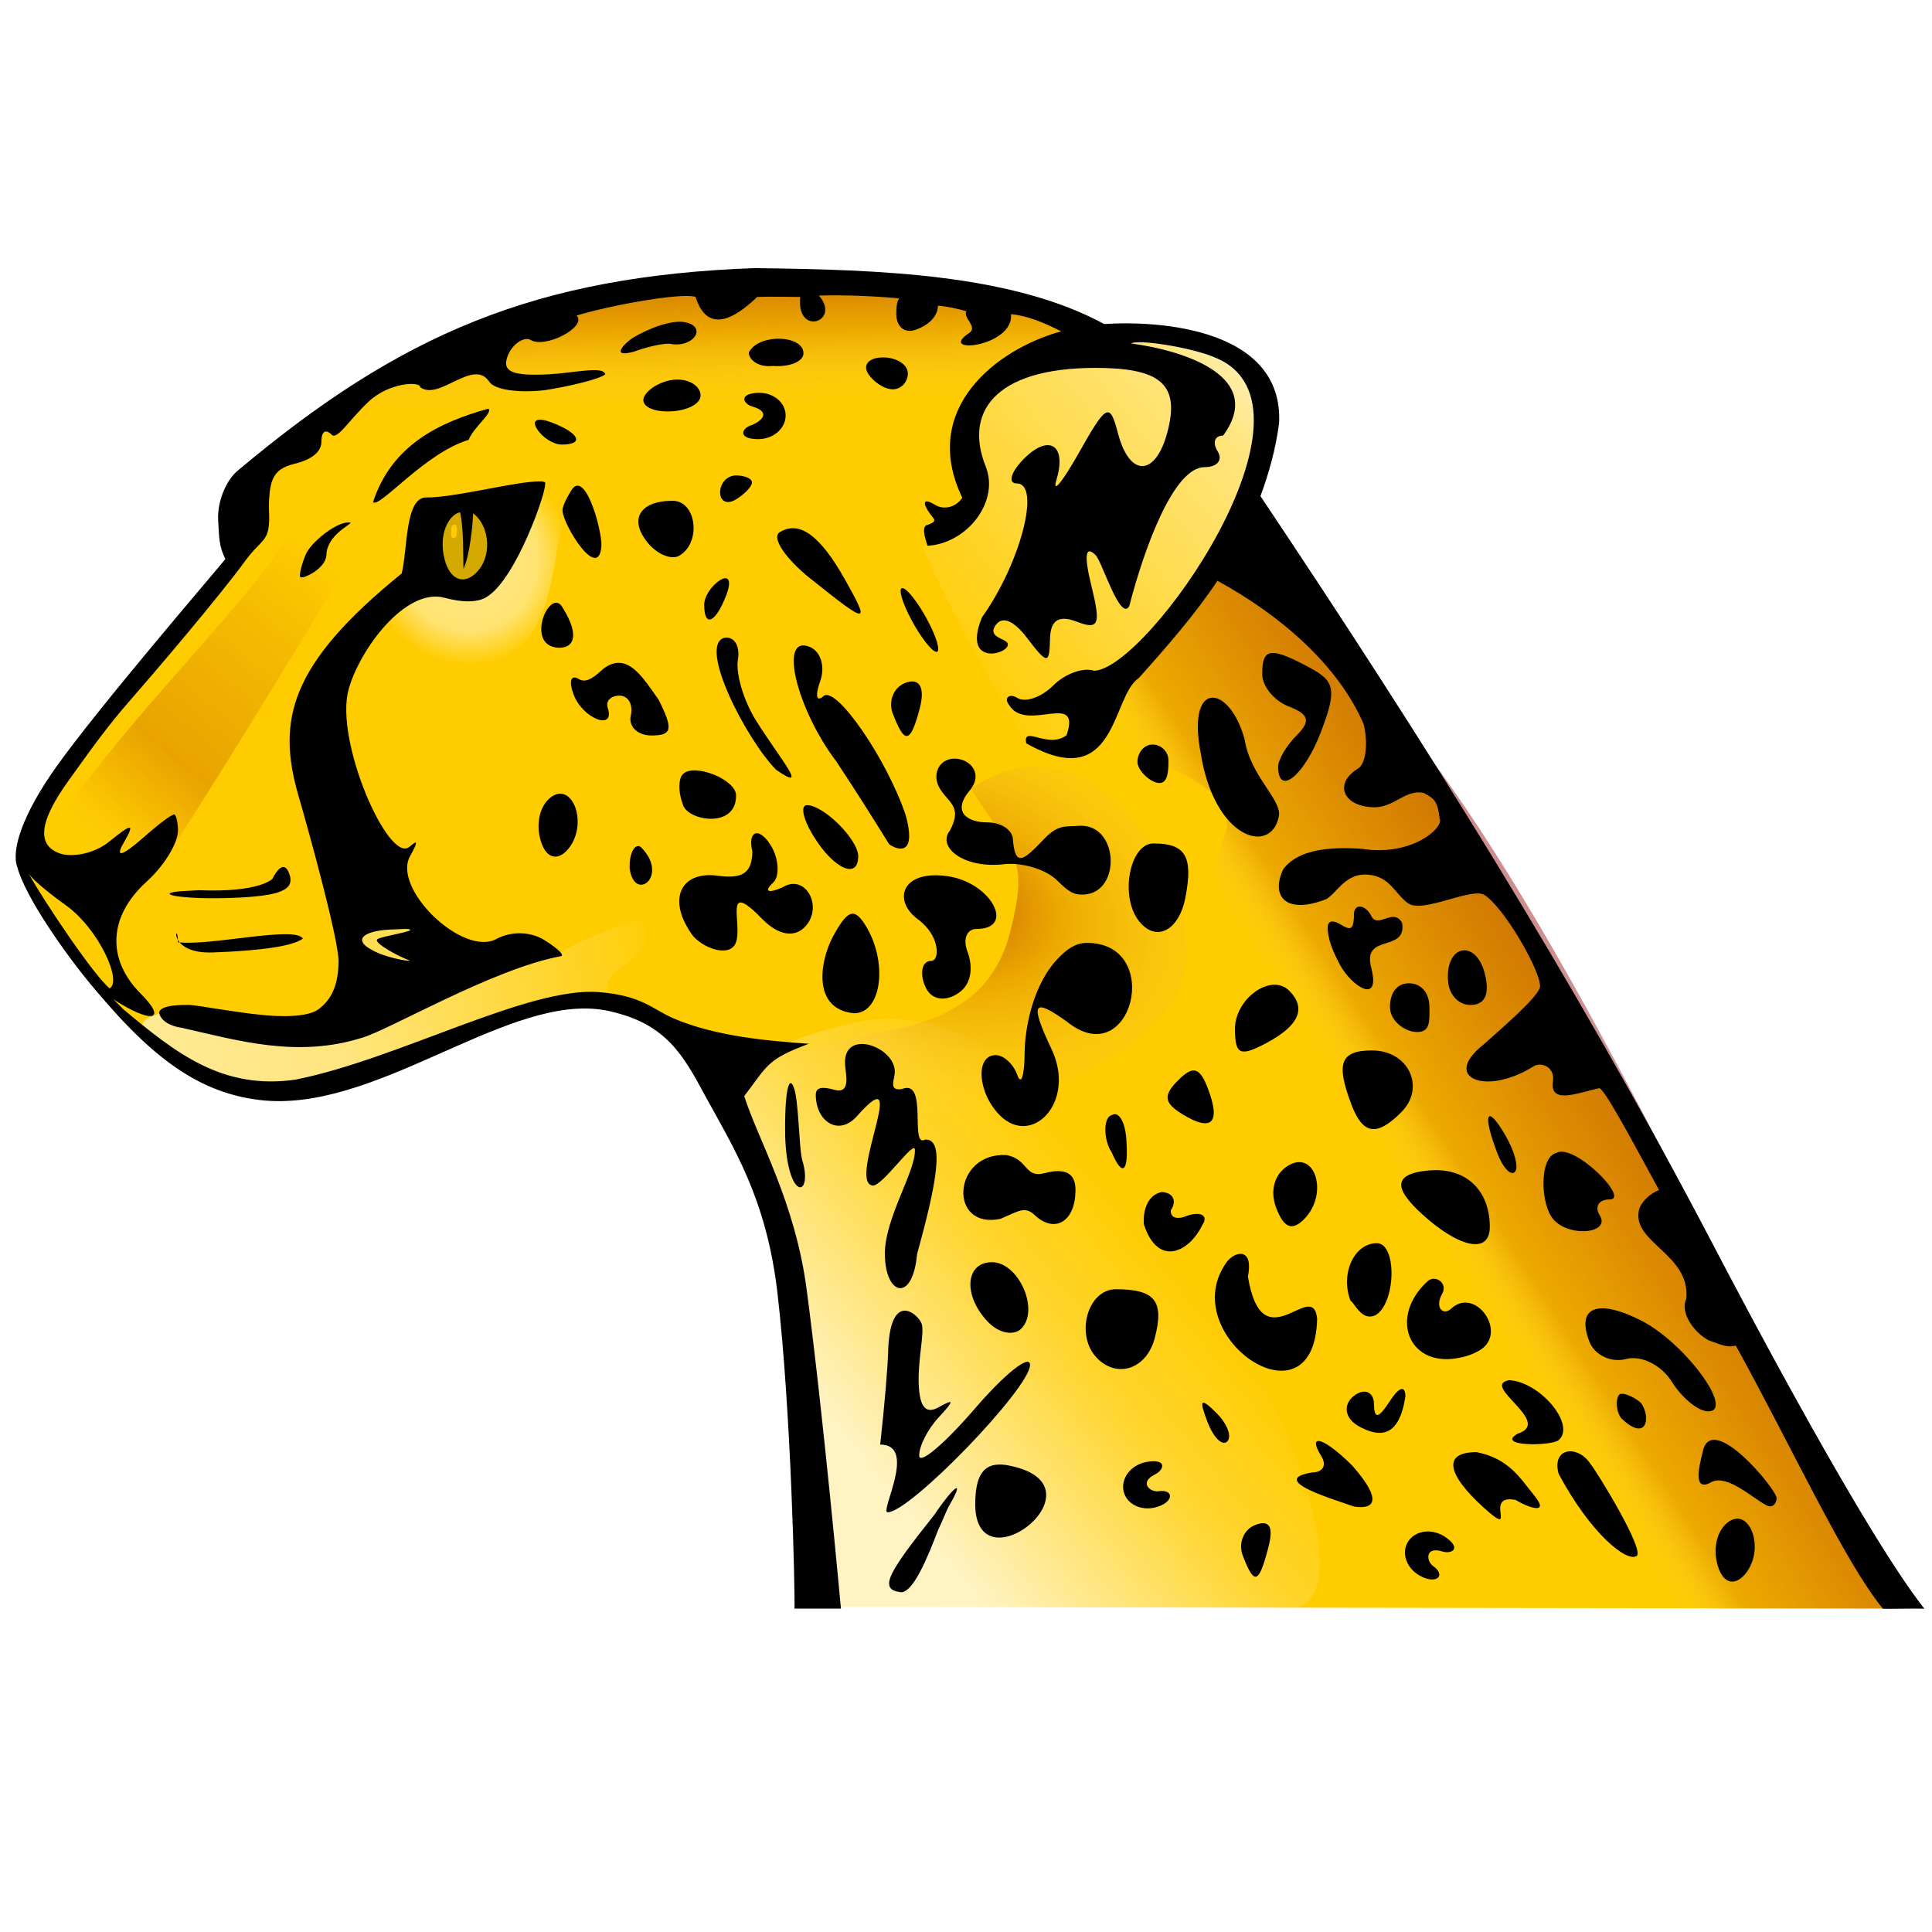
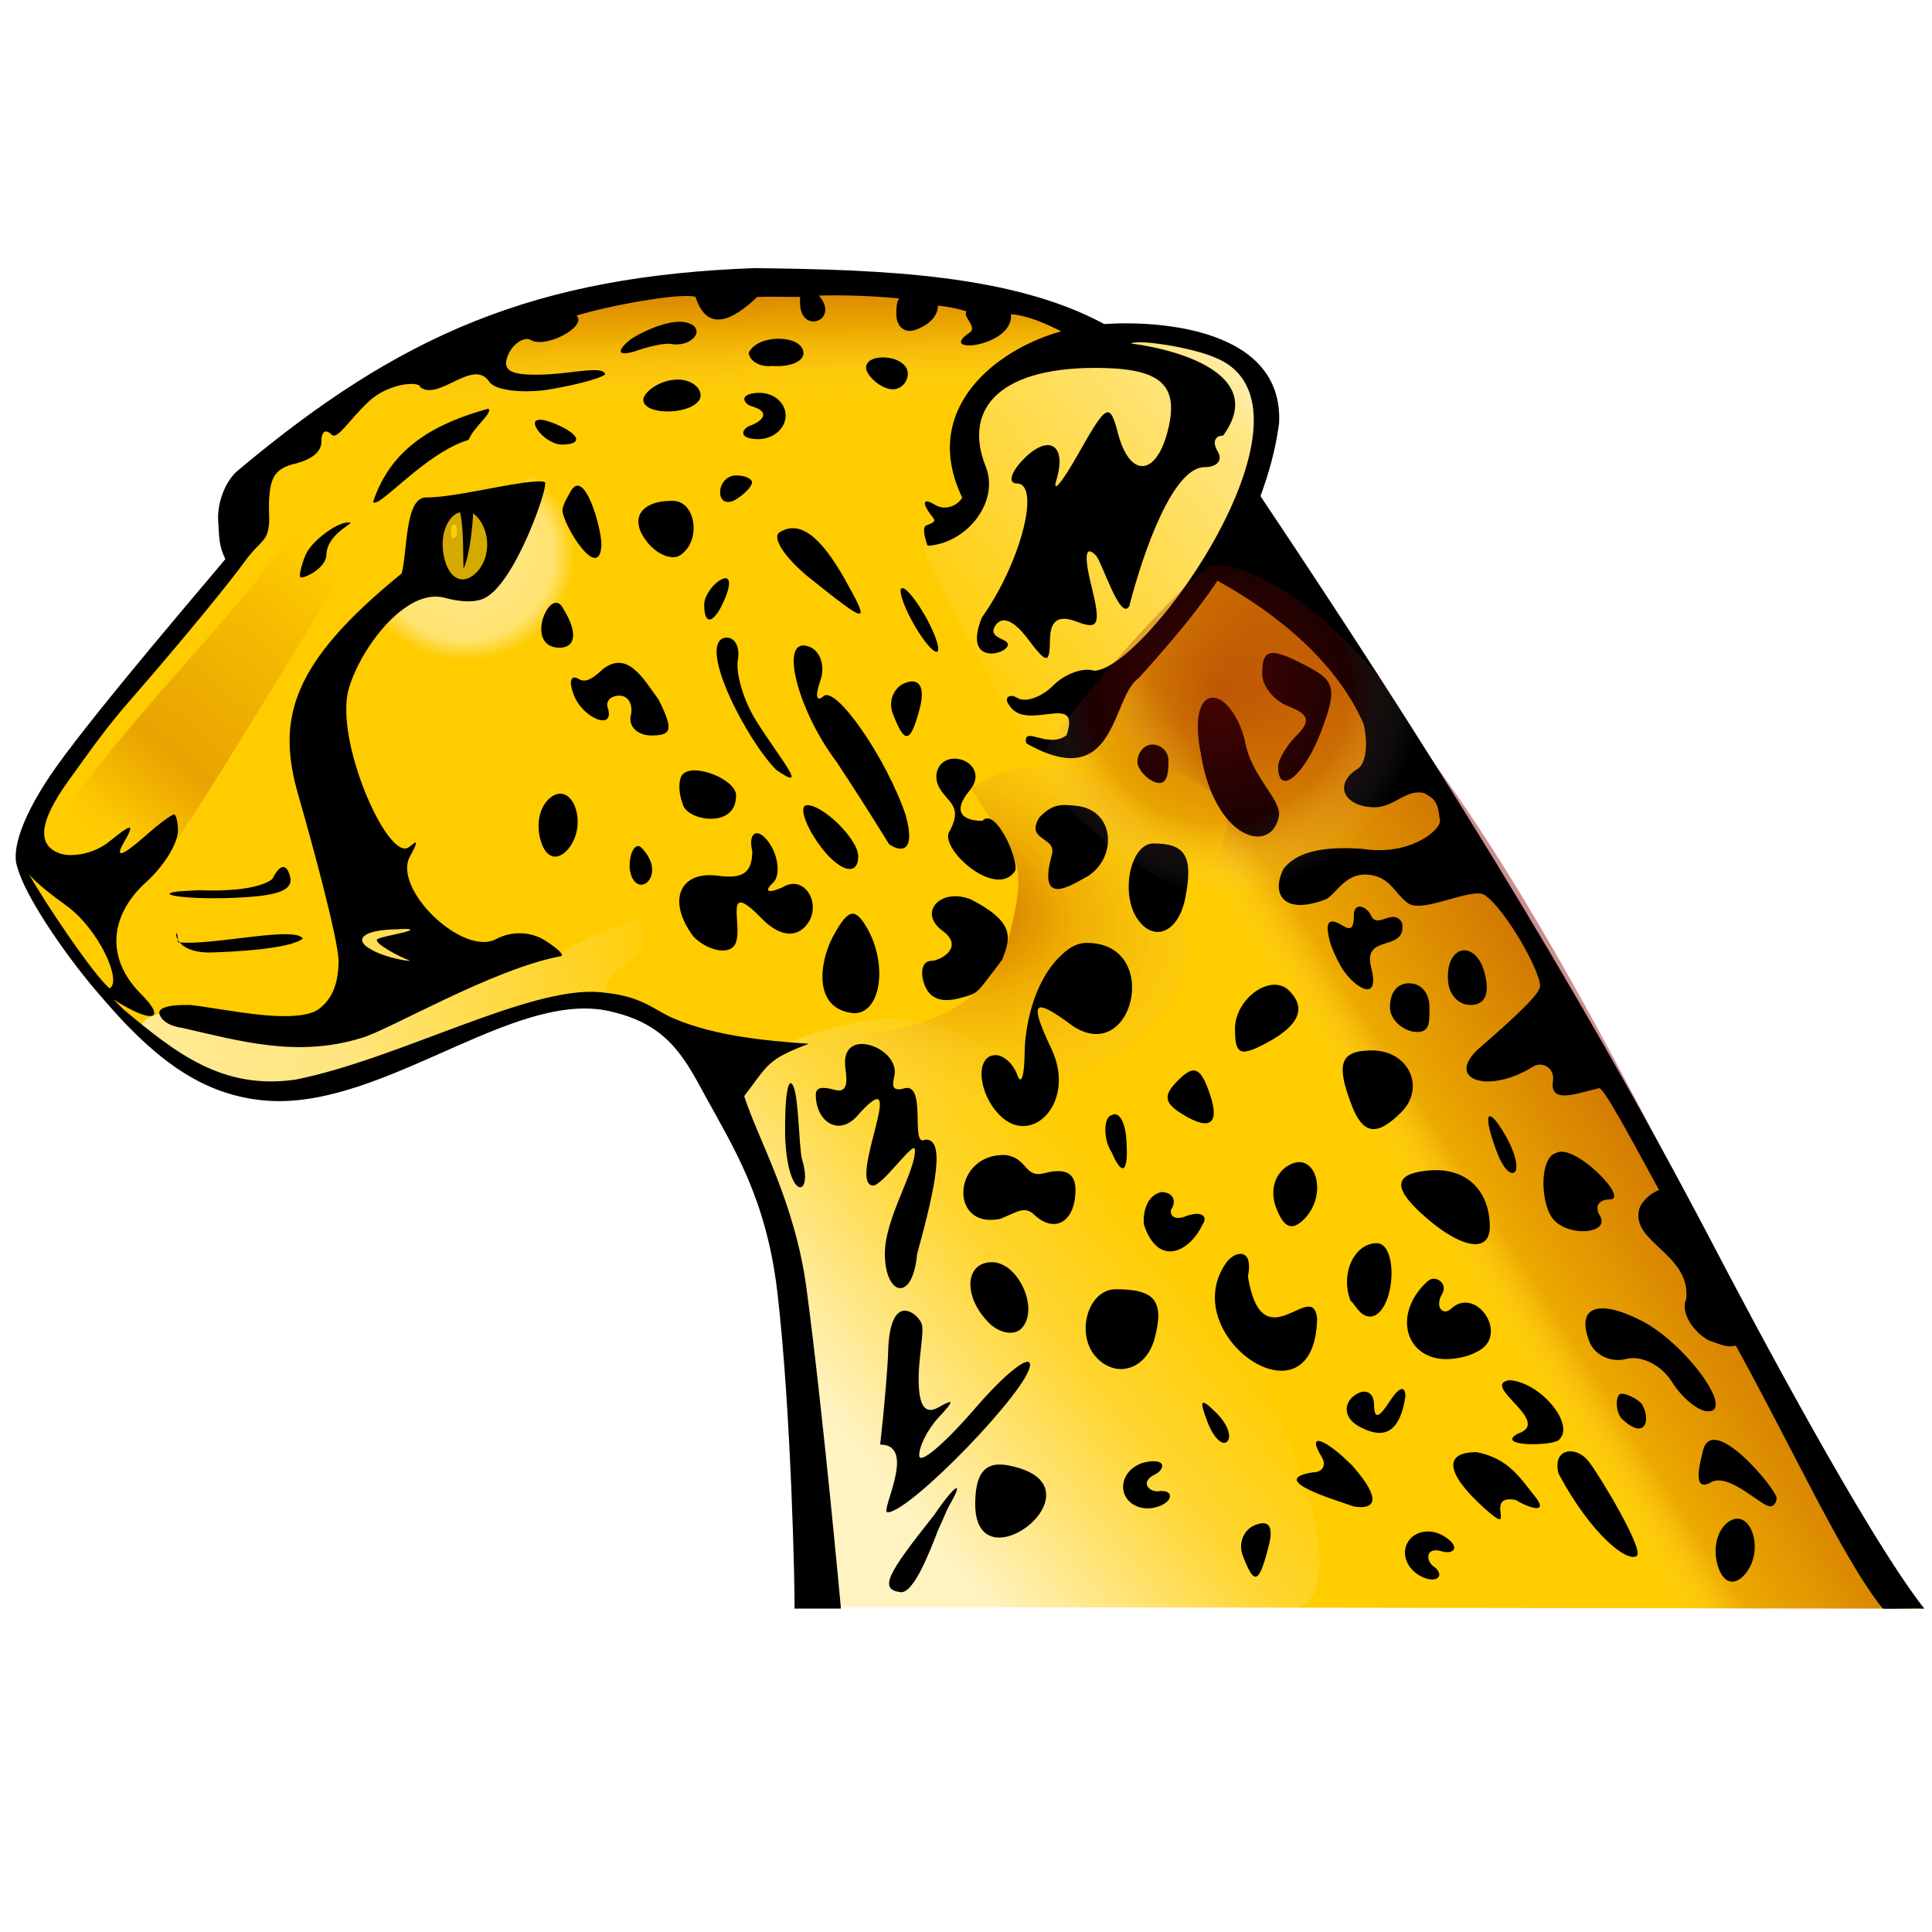
<svg xmlns="http://www.w3.org/2000/svg" xmlns:ns1="http://www.openswatchbook.org/uri/2009/osb" xmlns:xlink="http://www.w3.org/1999/xlink" width="48" height="48" id="svg2" version="1.1">
  <defs id="defs4">
+     <linearGradient id="linearGradient5735">
+       <stop style="stop-color:#930a0a;stop-opacity:0.469;" offset="0" id="stop5737" />
+       <stop id="stop5741" offset="0.641" style="stop-color:#920505;stop-opacity:0.204;" />
+       <stop style="stop-color:#ffffff;stop-opacity:0;" offset="1" id="stop5745" />
+     </linearGradient>
    <linearGradient id="linearGradient5682">
      <stop id="stop5684" offset="0" style="stop-color:#930a0a;stop-opacity:0.549;" />
      <stop style="stop-color:#920000;stop-opacity:0.168;" offset="0.813" id="stop5686" />
      <stop id="stop5688" offset="1" style="stop-color:#ffffff;stop-opacity:0;" />
    </linearGradient>
    <linearGradient id="linearGradient5674">
      <stop style="stop-color:#930a0a;stop-opacity:0.549;" offset="0" id="stop5676" />
      <stop id="stop5678" offset="0.542" style="stop-color:#920000;stop-opacity:0.168;" />
      <stop style="stop-color:#ffffff;stop-opacity:0;" offset="1" id="stop5680" />
    </linearGradient>
    <linearGradient id="linearGradient5662">
      <stop id="stop5664" offset="0" style="stop-color:#930a0a;stop-opacity:0;" />
      <stop style="stop-color:#920707;stop-opacity:0.097;" offset="0.268" id="stop5666" />
      <stop style="stop-color:#920505;stop-opacity:0.204;" offset="0.667" id="stop5668" />
      <stop style="stop-color:#920000;stop-opacity:0.053;" offset="0.865" id="stop5670" />
      <stop id="stop5672" offset="1" style="stop-color:#ffffff;stop-opacity:0;" />
    </linearGradient>
    <linearGradient id="linearGradient5654">
      <stop id="stop5656" offset="0" style="stop-color:#930a0a;stop-opacity:0.549;" />
      <stop style="stop-color:#920000;stop-opacity:0.168;" offset="0.383" id="stop5658" />
      <stop id="stop5660" offset="1" style="stop-color:#ffffff;stop-opacity:0;" />
    </linearGradient>
    <linearGradient id="linearGradient5646">
      <stop style="stop-color:#ffcc00;stop-opacity:1" offset="0" id="stop5648" />
      <stop id="stop5650" offset="0.749" style="stop-color:#ffe57f;stop-opacity:1;" />
      <stop id="stop5652" offset="1" style="stop-color:#ffffff;stop-opacity:1;" />
    </linearGradient>
    <linearGradient ns1:paint="gradient" id="linearGradient5638">
      <stop id="stop5640" offset="0" style="stop-color:#ffffff;stop-opacity:0.628;" />
      <stop style="stop-color:#ffffff;stop-opacity:0.496;" offset="0.456" id="stop5642" />
      <stop id="stop5644" offset="1" style="stop-color:#ffffff;stop-opacity:0;" />
    </linearGradient>
    <linearGradient id="linearGradient5630">
      <stop id="stop5632" offset="0" style="stop-color:#ffffff;stop-opacity:0.761;" />
      <stop style="stop-color:#ffffff;stop-opacity:0.192;" offset="0.606" id="stop5634" />
      <stop id="stop5636" offset="1" style="stop-color:#ffffff;stop-opacity:0;" />
    </linearGradient>
    <linearGradient id="linearGradient5610" ns1:paint="gradient">
      <stop style="stop-color:#ffffff;stop-opacity:0.628;" offset="0" id="stop5612" />
-       <stop id="stop5614" offset="0.68" style="stop-color:#ffffff;stop-opacity:0.496;" />
+       <stop id="stop5614" offset="0.805" style="stop-color:#ffffff;stop-opacity:0.496;" />
      <stop style="stop-color:#ffffff;stop-opacity:0;" offset="1" id="stop5616" />
    </linearGradient>
    <linearGradient id="linearGradient3998" ns1:paint="gradient">
      <stop style="stop-color:#ffcc00;stop-opacity:1" offset="0" id="stop4000" />
      <stop id="stop4002" offset="0.54" style="stop-color:#ffe57f;stop-opacity:1" />
      <stop id="stop4004" offset="1" style="stop-color:#ffffff;stop-opacity:1;" />
    </linearGradient>
    <linearGradient ns1:paint="gradient" id="linearGradient3966">
      <stop id="stop3968" offset="0" style="stop-color:#ffffff;stop-opacity:0.628;" />
      <stop style="stop-color:#ffffff;stop-opacity:0.496;" offset="0.68" id="stop3970" />
      <stop id="stop3972" offset="1" style="stop-color:#ffffff;stop-opacity:0;" />
    </linearGradient>
    <linearGradient id="linearGradient3866" ns1:paint="gradient">
      <stop style="stop-color:#ffffff;stop-opacity:0.628;" offset="0" id="stop3868" />
      <stop id="stop3897" offset="0.456" style="stop-color:#ffffff;stop-opacity:0.496;" />
      <stop style="stop-color:#ffffff;stop-opacity:0;" offset="1" id="stop3870" />
    </linearGradient>
    <linearGradient xlink:href="#linearGradient5646" id="linearGradient3898" x1="24.597" y1="1022.915" x2="34.166" y2="1015.194" gradientUnits="userSpaceOnUse" gradientTransform="matrix(1.030741,0,0,1.030741,-3.496089,-34.94182)" />
    <linearGradient xlink:href="#linearGradient5674" id="linearGradient3882" x1="19.179" y1="1014.248" x2="19.263" y2="1018.164" gradientUnits="userSpaceOnUse" gradientTransform="matrix(1.030741,0,0,1.030741,-3.496089,-34.94182)" />
    <linearGradient xlink:href="#linearGradient5630" id="linearGradient3991" x1="20.806" y1="1039.273" x2="27.696" y2="1033.641" gradientUnits="userSpaceOnUse" gradientTransform="matrix(1.030741,0,0,1.030741,-3.496089,-34.94182)" />
    <linearGradient gradientTransform="matrix(1.118087,1.520582,-1.758808,0.9666452,1800.431,14.71017)" y2="1018.164" x2="19.263" y1="1014.183" x1="19.5" gradientUnits="userSpaceOnUse" id="linearGradient4017" xlink:href="#linearGradient5682" />
    <linearGradient id="linearGradient3866-0" ns1:paint="gradient">
      <stop style="stop-color:#ffffff;stop-opacity:0.628;" offset="0" id="stop3868-9" />
      <stop id="stop3897-4" offset="0.456" style="stop-color:#ffffff;stop-opacity:0.496;" />
      <stop style="stop-color:#ffffff;stop-opacity:0;" offset="1" id="stop3870-8" />
    </linearGradient>
    <linearGradient xlink:href="#linearGradient5662" id="linearGradient4057" x1="34.314" y1="1014.788" x2="27.444" y2="1020.588" gradientUnits="userSpaceOnUse" gradientTransform="matrix(1.015219,-0.1782108,0.1782108,1.015219,-208.4016,-6.54366)" />
    <radialGradient xlink:href="#linearGradient5654" id="radialGradient5582" cx="42.493" cy="1018.274" fx="42.493" fy="1018.274" r="5.387" gradientTransform="matrix(1.462978,0.4434276,-0.2915552,0.9619129,258.0307,28.35671)" gradientUnits="userSpaceOnUse" />
    <linearGradient xlink:href="#linearGradient5638" id="linearGradient5608" x1="1.374" y1="1031.329" x2="16.697" y2="1027.665" gradientUnits="userSpaceOnUse" />
-     <radialGradient xlink:href="#linearGradient5610" id="radialGradient5628" cx="11.658" cy="1018.261" fx="11.658" fy="1018.261" r="2.517" gradientTransform="matrix(1,0,0,1.04141,0,-42.16608)" gradientUnits="userSpaceOnUse" />
+     <radialGradient xlink:href="#linearGradient5610" id="radialGradient5628" cx="11.56" cy="1018.163" fx="11.56" fy="1018.163" r="2.517" gradientTransform="matrix(1.083124,0.02078107,-0.01997705,1.041218,19.37279,-42.21323)" gradientUnits="userSpaceOnUse" />
+     <linearGradient xlink:href="#linearGradient5662-6" id="linearGradient4057-1" x1="34.314" y1="1014.788" x2="27.444" y2="1020.588" gradientUnits="userSpaceOnUse" gradientTransform="matrix(1.015219,-0.1782108,0.1782108,1.015219,-208.4016,-6.54366)" />
+     <linearGradient id="linearGradient5662-6">
+       <stop id="stop5664-6" offset="0" style="stop-color:#930a0a;stop-opacity:0;" />
+       <stop style="stop-color:#920707;stop-opacity:0.097;" offset="0.268" id="stop5666-7" />
+       <stop style="stop-color:#920505;stop-opacity:0.204;" offset="0.667" id="stop5668-1" />
+       <stop style="stop-color:#920000;stop-opacity:0.053;" offset="0.865" id="stop5670-0" />
+       <stop id="stop5672-2" offset="1" style="stop-color:#ffffff;stop-opacity:0;" />
+     </linearGradient>
+     <radialGradient xlink:href="#linearGradient5735" id="radialGradient5747" cx="30.453" cy="1022.463" fx="30.453" fy="1022.463" r="3.636" gradientTransform="matrix(0.9281038,0.9926043,-1.012467,0.9466757,1037.244,23.44193)" gradientUnits="userSpaceOnUse" />
  </defs>
  <g id="layer1" style="display:inline" transform="translate(0,-1004.362)">
    <path style="fill:#ffcc00;display:inline" d="m 47.697,1044.286 c -1.446,-1.843 -4.331,-7.222 -5.373,-9.22 -3.448,-6.565 -7.245,-12.599 -11.285,-18.632 -0.995,-1.185 -0.698,-2.149 -3.295,-3.825 -2.287,-1.475 -5.645,-1.405 -8.978,-1.443 l -0.407,-0.018 c -5.483,0.195 -8.411,1.624 -12.432,5 -0.286,0.225 -0.427,0.635 -0.4,1.12 0.027,0.479 3.799e-4,0.664 0.152,0.984 -0.288,0.357 -3.169,3.663 -4.241,5.169 -0.834,1.173 -1.075,2.043 -0.91,2.462 0.185,0.702 1.186,2.351 1.841,3.049 0.056,0.058 0.349,0.438 0.544,0.567 -0.121,0.114 1.47,1.419 1.952,1.581 0.525,0.177 1.057,0.588 2.124,0.566 2.677,-0.121 5.831,-2.941 8.142,-2.309 5.071,1.607 4.604,10.942 4.679,14.95 l 27.995,0.041 z" id="path3127-0" />
    <path style="fill:url(#radialGradient5582);fill-opacity:1.0;stroke:none;display:inline" d="m 24.126,1023.958 c 1.086,1.731 1.445,1.667 0.971,3.563 -0.811,3.238 -4.989,2.125 -5.003,3.127 -0.042,2.977 8.507,1.039 9.305,-2.034 0.589,-2.269 -2.235,-6.768 -5.272,-4.657 z" id="path3646-1-9-2" />
    <path style="fill:url(#linearGradient4057);fill-opacity:1.0;stroke:none;display:inline" d="m 0.867,1025.674 c 1.823,-3.129 5.257,-6.16 6.413,-8.187 0.776,-0.095 1.96,-0.055 1.706,0.343 -0.622,0.976 -3.636,6.051 -5.124,8.216 -0.889,0.378 -2.965,0.515 -2.995,-0.373 z" id="path3646-1-9-9" />
    <path style="fill:url(#linearGradient3991);fill-opacity:1.0;stroke:none;display:inline" d="m 20.452,1044.326 c 0,0 -0.334,-0.801 -0.5,-4.168 -0.183,-3.7 -1.774,-8.065 -1.787,-8.751 0.005,-0.662 1.693,-1.36 3.144,-1.652 6.253,-1.395 14.231,15.002 10.542,14.572 z" id="path3646-1-6" />
    <path style="fill:url(#linearGradient4017);fill-opacity:1;stroke:none;display:inline" d="m 30.397,1018.541 c 6.914,2.669 13.501,21.711 17.41,25.785 -4.929,-8e-4 -10.258,0 -14.782,0.015 -1.176,-0.015 -0.288,-1.333 0.097,-1.985 2.004,-3.403 -5.131,-9.96 -2.691,-17.256 0.522,-1.561 -3.013,-1.88 -2.854,-2.636 0.276,-1.306 1.696,-2.161 2.819,-3.923 z" id="path3646-1-9-1" />
-     <path style="opacity:0.885;fill:url(#radialGradient5628);fill-opacity:1;stroke:none;display:inline" d="m 10.371,1018.713 c 2.665,1.228 0.936,-2.121 3.804,-3.073 -0.392,2.736 -0.437,4.11 -1.331,4.86 -1,0.838 -2.374,0.027 -3.575,0.106 -0.362,0.023 0.054,-0.973 1.102,-1.893 z" id="path3646-1-8" />
+     <path style="opacity:0.885;fill:url(#radialGradient5628);fill-opacity:1;stroke:none;display:inline" d="m 10.371,1018.713 c 2.665,1.228 0.936,-2.121 3.804,-3.073 0.874,2.736 0.808,4.842 -1.331,5.592 -1.231,0.431 -2.374,-0.705 -3.575,-0.626 -0.362,0.023 0.054,-0.973 1.102,-1.893 z" id="path3646-1-8" />
    <path style="fill:url(#linearGradient3882);fill-opacity:1.0;stroke:none;display:inline" d="m 8.25,1014.428 c 1.655,-1.43 3.92,-2.259 7.221,-2.946 8.069,-1.11 17.603,1.086 10.467,5.732 -1.22,2.169 0.608,4.587 -0.328,3.002 -1.111,-1.881 -6.709,-6.621 -11.015,-5.149 -3.853,1.318 -5.955,1.133 -6.346,-0.639 z" id="path3646-1-9" />
    <path style="fill:#000000" d="m 42.312,1040.394 c 0.244,-0.938 1.803,0.948 1.826,1.179 0.01,0.071 -0.055,0.293 -0.263,0.182 -0.344,-0.185 -0.953,-0.758 -1.346,-0.577 -0.572,0.343 -0.223,-0.698 -0.217,-0.784 z" id="path3750" />
    <path style="fill:#000000" d="m 23.198,1042.017 c 0.523,-0.771 0.777,-0.926 0.397,-0.271 -0.086,0.149 -0.162,0.368 -0.285,0.622 -0.255,0.668 -0.63,1.592 -0.94,1.551 -0.541,-0.072 -0.318,-0.463 0.828,-1.903 z" id="path3748" />
    <path style="fill:#000000" d="m 36.176,1038.11 c -1.204,0.19 -1.66,-1.05 -0.706,-1.918 0.186,-0.169 0.515,0.047 0.358,0.319 -0.189,0.328 0.024,0.553 0.226,0.364 0.6,-0.56 1.409,0.589 0.727,1.023 -0.227,0.14 -0.441,0.186 -0.605,0.212 z m 3.314,2.587 c 0.226,0.285 1.37,2.175 1.174,2.32 -0.239,0.176 -1.144,-0.548 -1.941,-2.04 -0.174,-0.639 0.445,-0.723 0.767,-0.28 z m -1.994,-2.045 c 0.772,0.042 1.666,1.116 1.227,1.49 -0.177,0.15 -1.59,0.162 -1.014,-0.162 0.891,-0.286 -0.95,-1.198 -0.213,-1.328 z m 0.627,2.871 c 0.377,0.466 -0.114,0.317 -0.467,0.105 -0.841,-0.165 0.104,0.991 -0.786,0.198 -0.947,-0.857 -1.017,-1.386 -0.184,-1.386 0.804,0.16 1.079,0.645 1.437,1.083 z" id="path3744" />
    <path style="fill:#000000" d="m 40.802,1039.262 c -0.074,-0.129 -0.483,-0.339 -0.57,-0.253 -0.104,0.104 -0.078,0.471 0.072,0.612 0.58,0.541 0.71,0.011 0.497,-0.359 z" id="path3742" />
    <path style="fill:#000000" d="m 24.229,1041.75 c 0,-0.716 0.191,-1.077 0.769,-0.99 2.611,0.455 -0.744,3.114 -0.769,0.99 z" id="path3740" />
    <path style="fill:#000000" d="m 24.864,1041.263 c -0.132,-0.132 -0.225,0.103 -0.208,0.52 0.107,0.955 0.487,-0.215 0.208,-0.52 z" id="path3738" />
    <path style="fill:#000000" d="m 32.608,1040.943 c 0.257,0 0.358,-0.178 0.223,-0.396 -0.373,-0.604 0.065,-0.472 0.768,0.23 0.783,0.89 0.523,1.091 0.036,1.014 -0.416,-0.155 -2.192,-0.662 -1.026,-0.848 z" id="path3736" />
    <path style="fill:#000000" d="m 21.868,1040.251 c 0.105,-0.926 0.195,-1.999 0.2,-2.385 0.07,-1.485 0.78,-0.822 0.835,-0.601 0.058,0.234 -0.08,0.805 -0.08,1.35 0,0.677 0.157,0.902 0.495,0.711 0.396,-0.223 0.396,-0.173 0,0.254 -0.272,0.293 -0.488,0.721 -0.48,0.949 0.008,0.229 0.629,-0.297 1.381,-1.169 0.751,-0.871 1.368,-1.362 1.372,-1.089 0.006,0.572 -2.978,3.664 -3.538,3.664 -0.206,0 0.75,-1.683 -0.184,-1.683 z" id="path3734" />
    <path style="fill:#000000" d="m 29.998,1039.687 c -0.215,-0.564 -0.169,-0.61 0.222,-0.222 0.271,0.269 0.392,0.588 0.27,0.71 -0.122,0.122 -0.343,-0.098 -0.492,-0.489 z" id="path3732" />
    <path style="fill:#000000" d="m 33.727,1039.779 c -0.364,-0.225 -0.342,-0.586 -0.034,-0.776 0.241,-0.149 0.441,-0.037 0.444,0.248 0.005,0.377 0.111,0.356 0.39,-0.074 0.231,-0.357 0.386,-0.406 0.39,-0.122 -0.152,0.996 -0.605,1.058 -1.191,0.725 z" id="path3730" />
    <path style="fill:#000000" d="m 30.487,1035.703 c 0.245,-0.289 0.657,-0.308 0.517,0.373 0.357,2.177 1.61,0.017 1.72,1.044 -0.059,2.838 -3.577,0.397 -2.236,-1.417 z" id="path3728" />
    <path style="fill:#000000" d="m 41.534,1038.688 c -0.259,-0.414 -0.758,-0.661 -1.137,-0.562 -0.374,0.098 -0.781,-0.097 -0.911,-0.436 -0.329,-0.858 0.203,-1.071 1.294,-0.516 1.079,0.549 2.332,2.253 1.657,2.253 -0.243,0 -0.649,-0.333 -0.903,-0.739 z" id="path3726" />
    <path style="fill:#000000" d="m 24.568,1037.226 c -0.644,-0.644 -0.601,-1.505 0.076,-1.505 0.666,0 1.191,1.189 0.729,1.651 -0.181,0.181 -0.544,0.116 -0.805,-0.145 z" id="path3724" />
    <path style="fill:#000000" d="m 33.553,1036.68 c -0.258,-0.673 0.089,-1.431 0.655,-1.431 0.5,0 0.478,1.473 -0.026,1.784 -0.346,0.174 -0.519,-0.292 -0.629,-0.354 z" id="path3722" />
    <path style="fill:#000000" d="m 27.261,1038.109 c -0.56,-0.56 -0.249,-1.716 0.462,-1.716 0.974,0 1.207,0.292 0.967,1.212 -0.199,0.761 -0.919,1.015 -1.429,0.505 z" id="path3720" />
    <path style="fill:#000000" d="m 21.984,1035.525 c -0.007,-0.899 0.776,-2.073 0.746,-2.603 -0.014,-0.249 -0.818,0.925 -1.05,0.895 -0.638,-0.083 0.98,-3.269 -0.387,-1.727 -0.459,0.518 -1.025,0.132 -1.025,-0.53 0,-0.194 0.175,-0.202 0.463,-0.122 0.409,0.113 0.283,-0.374 0.266,-0.609 -0.08,-0.974 1.358,-0.432 1.226,0.249 -0.037,0.191 -0.101,0.386 0.184,0.341 0.665,-0.27 0.18,1.476 0.577,1.256 0.496,-0.028 0.289,1.068 -0.2,2.85 -0.111,1.216 -0.795,1.022 -0.799,0 z" id="path3718" />
    <path style="fill:#000000" d="m 35.325,1034.521 c -0.573,-0.527 -0.856,-0.997 0.197,-1.081 0.89,-0.072 1.481,0.48 1.492,1.383 0.009,0.757 -0.825,0.493 -1.688,-0.302 z" id="path3716" />
    <path style="fill:#000000" d="m 38.622,1034.689 c -0.361,-0.361 -0.389,-1.578 0.044,-1.682 0.436,-0.259 1.837,1.154 1.329,1.154 -0.272,0 -0.385,0.178 -0.25,0.396 0.271,0.438 -0.702,0.552 -1.122,0.132 z" id="path3714" />
    <path style="fill:#000000" d="m 25.005,1033.06 c 0.545,0.097 0.445,0.58 0.944,0.449 0.521,-0.136 0.771,-9e-4 0.771,0.415 0,0.796 -0.519,1.091 -1.012,0.628 -0.249,-0.234 -0.396,-0.099 -0.854,0.092 -1.303,0.275 -1.195,-1.655 0.151,-1.585 z" id="path3712" />
    <path style="fill:#000000" d="m 31.708,1034.375 c -0.162,-0.421 -0.049,-0.838 0.284,-1.046 0.685,-0.428 1.03,0.701 0.405,1.326 -0.296,0.296 -0.5,0.214 -0.689,-0.28 z" id="path3710" />
    <path style="fill:#000000" d="m 37.204,1033.02 c -0.382,-0.996 -0.269,-1.253 0.197,-0.45 0.231,0.398 0.337,0.806 0.235,0.908 -0.102,0.103 -0.297,-0.104 -0.432,-0.458 z" id="path3708" />
    <path style="fill:#000000" d="m 27.628,1032.065 c 0.163,-0.1 0.323,0.161 0.354,0.582 0.064,0.846 -0.093,0.974 -0.364,0.34 -0.202,-0.288 -0.217,-0.883 0.01,-0.921 z" id="path3706" />
    <path style="fill:#000000" d="m 19.507,1032.596 c -0.017,-0.993 0.076,-1.549 0.208,-1.236 0.132,0.313 0.13,1.463 0.211,1.805 0.292,0.942 -0.36,1.082 -0.419,-0.569 z" id="path3704" />
    <path style="fill:#000000" d="m 24.841,1032.072 c -0.553,-0.553 -0.618,-1.496 -0.103,-1.496 0.2,0 0.441,0.223 0.537,0.495 0.096,0.272 0.177,0.021 0.182,-0.558 0.005,-0.579 0.193,-1.71 0.868,-2.38 0.17,-0.169 0.383,-0.34 0.662,-0.345 1.951,-0.018 1.135,3.27 -0.485,1.953 -0.786,-0.557 -0.957,-0.536 -0.379,0.681 0.626,1.318 -0.483,2.45 -1.283,1.65 z" id="path3702" />
    <path style="fill:#000000" d="m 29.37,1032.04 c -0.453,-0.28 -0.475,-0.463 -0.101,-0.837 0.374,-0.374 0.536,-0.331 0.739,0.199 0.331,0.863 0.099,1.094 -0.638,0.638 z" id="path3700" />
    <path style="fill:#000000" d="m 33.58,1031.814 c -0.398,-1.037 -0.278,-1.354 0.509,-1.354 0.906,0 1.34,0.921 0.724,1.536 -0.608,0.608 -0.95,0.558 -1.234,-0.182 z" id="path3698" />
    <path style="fill:url(#linearGradient5608);fill-opacity:1.0;stroke:none;display:inline" d="m 3.627,1030.117 c -0.149,-0.314 -0.232,-0.432 0.636,-0.66 1.162,1.105 5.811,-0.223 8.571,-1.037 1.963,-0.579 0.213,-0.201 3.045,-1.233 0.681,1.035 -0.982,1.124 -0.781,1.829 0.039,0.138 -0.373,-0.044 -0.703,0.071 -0.987,0.341 -2.333,0.877 -4.224,1.585 -3.682,1.379 -4.536,0.652 -6.545,-0.555 z" id="path3646-1" />
    <path style="fill:#000000" d="m 18.778,1011.022 c -5.483,0.195 -8.837,1.646 -12.859,5.022 -0.286,0.225 -0.526,0.762 -0.499,1.247 0.027,0.479 0.026,0.642 0.178,0.962 -0.288,0.357 -3.131,3.659 -4.203,5.165 -0.834,1.173 -1.127,2.074 -0.962,2.494 0.185,0.702 1.149,2.113 1.923,3.028 0.735,0.869 1.556,1.752 2.565,2.28 0.634,0.331 1.351,0.508 2.066,0.499 2.85,-0.039 5.953,-2.84 8.264,-2.208 1.306,0.317 1.736,1.088 2.244,2.03 0.733,1.343 1.542,2.591 1.817,4.915 0.348,2.954 0.442,7.548 0.427,7.872 l 1.154,0 c 0,0 -0.44,-4.83 -0.854,-7.943 -0.289,-2.173 -1.207,-3.713 -1.549,-4.79 0.599,-0.785 0.559,-0.906 1.604,-1.301 -0.969,-0.068 -2.316,-0.176 -3.384,-0.641 -0.502,-0.222 -0.767,-0.556 -1.817,-0.641 -1.751,-0.152 -4.998,1.666 -7.551,2.173 -1.818,0.262 -2.98,-0.663 -4.274,-1.745 l -0.249,-0.249 c 0.929,0.601 1.365,0.546 0.677,-0.142 -0.846,-0.846 -0.809,-1.917 0.142,-2.778 0.436,-0.394 0.784,-0.956 0.784,-1.282 0,-0.163 -0.045,-0.419 -0.107,-0.392 -0.098,0.043 -0.29,0.169 -0.748,0.57 -0.538,0.472 -0.713,0.514 -0.499,0.143 0.294,-0.511 0.216,-0.5 -0.356,-0.037 -0.366,0.297 -0.931,0.406 -1.247,0.285 -0.484,-0.186 -0.575,-0.679 0.249,-1.817 0.611,-0.85 0.966,-1.349 1.532,-1.994 0.565,-0.646 2.181,-2.538 2.85,-3.455 0.314,-0.431 0.514,-0.473 0.57,-0.784 0.056,-0.311 -0.017,-0.466 0.036,-0.926 0.053,-0.46 0.244,-0.616 0.677,-0.712 0.367,-0.104 0.606,-0.28 0.606,-0.534 0,-0.254 0.102,-0.325 0.249,-0.178 0.147,0.147 0.42,-0.344 0.926,-0.819 0.506,-0.476 1.283,-0.511 1.282,-0.356 0.47,0.347 1.314,-0.73 1.71,-0.142 0.132,0.213 0.753,0.288 1.389,0.214 0.556,-0.087 1.338,-0.264 1.496,-0.392 -0.041,-0.218 -0.756,-0.035 -1.425,0 -0.886,0.042 -1.151,-0.064 -0.997,-0.463 0.116,-0.301 0.419,-0.485 0.57,-0.392 0.36,0.223 1.415,-0.33 1.14,-0.606 0.822,-0.253 2.613,-0.579 2.956,-0.463 0.287,0.902 0.932,0.577 1.532,0 0.368,-0.012 0.711,0 1.069,0 -0.107,0.998 1.028,0.613 0.463,-0.034 0.686,-0.018 1.37,0.012 1.995,0.071 -0.07,0.093 -0.071,0.272 -0.071,0.392 0,0.309 0.204,0.478 0.463,0.392 0.391,-0.131 0.572,-0.38 0.57,-0.606 0.247,0.024 0.5,0.08 0.712,0.142 -0.109,0.14 0.287,0.392 0.071,0.534 -0.84,0.556 1.111,0.356 1.033,-0.463 0.394,0.036 0.808,0.203 1.247,0.427 -1.601,0.439 -3.523,1.921 -2.458,4.132 -0.137,0.222 -0.44,0.324 -0.677,0.178 -0.244,-0.151 -0.327,-0.099 -0.178,0.142 0.144,0.233 0.274,0.246 0,0.356 -0.587,0.053 1.738,3.738 2.453,5.432 2.25,1.273 2.104,-1.171 2.783,-1.621 0.746,-0.832 1.419,-1.61 1.959,-2.422 1.539,0.841 2.989,2.072 3.633,3.562 0.115,0.49 0.055,0.982 -0.142,1.104 -0.624,0.386 -0.352,0.962 0.427,0.962 0.487,-0.012 0.765,-0.455 1.211,-0.356 0.281,0.15 0.344,0.23 0.392,0.641 0.111,0.217 -0.686,0.942 -1.923,0.748 -1.061,-0.078 -1.658,0.108 -1.959,0.499 -0.318,0.65 0.028,1.155 1.069,0.748 0.27,-0.163 0.476,-0.652 1.033,-0.606 0.557,0.046 0.668,0.481 0.997,0.712 0.362,0.255 1.553,-0.393 1.888,-0.214 0.5,0.316 1.408,1.902 1.389,2.28 -0.013,0.247 -1.077,1.147 -1.425,1.46 -1.023,0.821 0.091,1.254 1.247,0.534 0.207,-0.142 0.552,0.011 0.499,0.356 -0.091,0.592 0.611,0.295 1.14,0.178 0.097,-0.055 0.713,1.09 1.496,2.529 -0.209,0.077 -0.452,0.292 -0.499,0.499 -0.183,0.81 1.288,1.092 1.175,2.208 -0.163,0.346 0.204,0.851 0.57,1.033 0.388,0.14 0.468,0.17 0.661,0.125 1.408,2.553 2.698,5.371 3.653,6.535 0.141,0.012 0.796,-0.013 1.029,0 -1.446,-1.843 -4.301,-7.227 -5.343,-9.225 -3.407,-6.488 -7.162,-12.454 -11.149,-18.415 0.21,-0.572 0.379,-1.167 0.463,-1.817 0.11,-2.332 -2.938,-2.553 -4.346,-2.458 -2.278,-1.235 -5.524,-1.353 -8.656,-1.389 z m -5.521,5.307 c -0.605,0.037 -2.016,0.401 -2.671,0.392 -0.526,0 -0.458,1.304 -0.606,1.888 -2.77,2.248 -3.113,3.63 -2.565,5.521 0.284,0.98 1.008,3.612 0.997,4.132 -0.01,0.52 -0.141,0.91 -0.499,1.175 -0.358,0.266 -1.389,0.142 -1.389,0.142 -0.625,-0.056 -1.655,-0.249 -1.817,-0.249 -0.605,-0.01 -0.773,0.1 -0.748,0.214 0.015,0.07 0.112,0.291 0.57,0.356 1.393,0.316 2.851,0.749 4.452,0.249 0.653,-0.178 3.272,-1.722 4.951,-2.03 0.109,-0.019 -0.077,-0.192 -0.392,-0.392 -0.338,-0.217 -0.821,-0.244 -1.211,-0.035 -0.834,0.447 -2.602,-1.262 -2.137,-2.066 0.082,-0.143 0.148,-0.281 0.142,-0.321 -0.006,-0.041 -0.083,0.04 -0.178,0.107 -0.519,0.369 -1.845,-2.645 -1.496,-3.918 0.275,-1.002 1.419,-2.543 2.387,-2.28 0.387,0.105 0.814,0.143 1.069,-0.037 0.718,-0.468 1.452,-2.584 1.425,-2.778 0.038,-0.086 -0.083,-0.083 -0.285,-0.071 z" id="path3127" />
    <path style="fill:#ffcc00" d="m 0.711,1026.063 c 0.126,0.197 0.672,0.61 0.914,0.782 0.826,0.586 1.419,1.9 1.098,2.072 -0.382,-0.309 -1.612,-2.131 -2.012,-2.853 z" id="path3125" />
    <path style="fill:#000000" d="m 33.639,1027.134 c -0.017,0.288 -0.059,0.364 -0.313,0.207 -0.252,-0.155 -0.362,-0.088 -0.338,0.135 0.021,0.197 0.073,0.432 0.312,0.872 0.273,0.501 1.019,1.015 0.764,0.042 -0.214,-0.853 0.895,-0.35 0.77,-1.101 -0.225,-0.401 -0.622,0.193 -0.781,-0.203 -0.154,-0.264 -0.442,-0.286 -0.414,0.051 z" id="path3123" />
    <path style="fill:#000000" d="m 30.682,1029.929 c 0,-0.763 0.901,-1.401 1.348,-0.953 0.432,0.432 0.246,0.864 -0.555,1.293 -0.665,0.356 -0.792,0.301 -0.792,-0.34 z" id="path3688" />
    <path style="fill:#000000" d="m 9.268,1016.836 c 0.463,-1.412 1.633,-1.979 2.867,-2.321 0.115,0.105 -0.366,0.454 -0.492,0.775 -1.09,0.328 -2.225,1.717 -2.375,1.546 z" id="path3686" />
    <path style="fill:#000000" d="m 14.177,1016.572 c 0.338,-0.613 0.768,0.899 0.766,1.335 -0.054,0.928 -0.926,-0.443 -0.968,-0.851 -0.01,-0.149 0.203,-0.483 0.203,-0.483 z" id="path3682" />
    <path style="fill:#ffdd55" d="m 9.365,1027.709 c 0.011,-0.066 0.762,-0.174 0.831,-0.241 -0.016,-0.046 -0.222,-0.019 -0.508,-0.011 -0.665,0.034 -0.926,0.257 -0.442,0.509 0.311,0.178 0.876,0.285 0.939,0.262 -0.299,-0.106 -0.879,-0.431 -0.819,-0.521 z" id="path3680" />
-     <path style="fill:#000000" d="m 22.973,1028.839 c -0.128,-0.333 -0.055,-0.604 0.162,-0.604 0.218,0 0.228,-0.624 -0.332,-1.035 -0.629,-0.462 -0.41,-1.238 0.747,-1.068 1.077,0.158 1.695,1.31 0.709,1.31 -0.241,0 -0.341,0.254 -0.222,0.565 0.119,0.311 0.129,0.728 -0.155,0.973 -0.282,0.243 -0.735,0.311 -0.908,-0.141 z" id="path3676" />
+     <path style="fill:#000000" d="m 22.973,1028.839 c -0.128,-0.333 -0.055,-0.604 0.162,-0.604 0.218,0 0.843,-0.335 0.284,-0.746 -0.629,-0.462 -0.044,-1.084 0.708,-0.779 1.117,0.58 0.973,0.963 0.776,1.491 -0.669,0.888 -0.602,0.824 -0.963,0.934 -0.356,0.108 -0.793,0.157 -0.966,-0.295 z" id="path3676" />
    <path style="fill:#000000" d="m 20.676,1027.665 c 0.373,-0.697 0.54,-0.765 0.817,-0.328 0.577,0.911 0.417,2.199 -0.272,2.199 -1.038,-0.094 -0.856,-1.266 -0.544,-1.871 z" id="path3672" />
    <path style="fill:#000000" d="m 34.533,1029.386 c 0,-0.327 0.148,-0.594 0.474,-0.594 0.327,0 0.507,0.267 0.507,0.594 0,0.327 0.027,0.616 -0.3,0.616 -0.327,0 -0.681,-0.289 -0.681,-0.616 z" id="path3668" />
    <path style="fill:#000000" d="m 35.979,1028.759 c -0.087,-0.927 0.683,-1.079 0.908,-0.217 0.134,0.51 0.01,0.788 -0.351,0.788 -0.306,0 -0.528,-0.258 -0.557,-0.571 z" id="path3666" />
    <path style="fill:#000000" d="m 17.224,1027.624 c -0.666,-0.892 -0.33,-1.636 0.616,-1.504 0.636,0.088 0.847,-0.094 0.851,-0.608 -0.12,-0.493 0.154,-0.629 0.453,-0.157 0.2,0.316 0.241,0.773 0.062,0.939 -0.239,0.221 -0.119,0.273 0.238,0.112 0.573,-0.355 1.034,0.503 0.542,0.996 -0.252,0.252 -0.64,0.202 -1.036,-0.195 -1.014,-1.048 -0.484,0.124 -0.672,0.585 -0.139,0.341 -0.744,0.168 -1.053,-0.167 z" id="path3664" />
-     <path style="fill:#000000" d="m 23.32,1023.898 c -0.157,-0.333 0.029,-0.688 0.394,-0.688 0.389,0 0.726,0.374 0.377,0.792 -0.46,0.551 -0.031,0.792 0.433,0.792 0.352,0 0.623,0.185 0.64,0.41 0.056,0.749 0.284,0.512 0.792,-0.013 0.343,-0.355 0.532,-0.285 0.825,-0.311 1.025,-0.088 1.088,1.658 0.154,1.706 -0.249,0.013 -0.371,-0.052 -0.664,-0.344 -0.293,-0.293 -0.921,-0.474 -1.395,-0.402 -0.965,0.085 -1.595,-0.445 -1.276,-0.842 0.337,-0.634 -0.079,-0.701 -0.281,-1.101 z m -2.54,-0.615 c -0.978,-1.29 -1.447,-3.151 -0.673,-2.854 0.281,0.107 0.402,0.49 0.271,0.855 -0.13,0.363 -0.094,0.531 0.08,0.374 0.307,-0.278 1.571,1.552 2.045,2.96 0.258,0.936 -0.125,0.916 -0.411,0.72 -0.456,-0.735 -0.878,-1.401 -1.312,-2.055 z" id="path3662" />
+     <path style="fill:#000000" d="m 25.821,1024.672 c 0.344,-0.355 0.552,-0.324 0.902,-0.292 1.024,0.094 1.045,1.378 0.212,1.802 -0.292,0.149 -1.182,0.76 -0.798,-0.594 0.112,-0.444 -0.671,-0.331 -0.316,-0.917 z m -0.598,1.324 c -0.484,0.739 -1.941,-0.599 -1.623,-0.996 0.337,-0.634 -0.079,-0.701 -0.281,-1.101 l 0,-6e-4 c -0.157,-0.333 0.029,-0.688 0.394,-0.688 0.389,0 0.726,0.374 0.377,0.792 -0.46,0.551 -0.146,0.753 0.318,0.753 0.318,-0.354 0.901,0.944 0.815,1.239 z m -4.443,-2.712 c -0.978,-1.29 -1.447,-3.151 -0.673,-2.854 0.281,0.107 0.402,0.49 0.271,0.855 -0.13,0.363 -0.094,0.531 0.08,0.374 0.307,-0.278 1.571,1.552 2.045,2.96 0.258,0.936 -0.125,0.916 -0.411,0.72 -0.456,-0.735 -0.878,-1.401 -1.312,-2.055 z" id="path3662" />
    <path id="path3660" style="fill:#000000" d="m 4.938,1026.479 c 1.537,0.062 1.834,-0.287 1.834,-0.287 0,0 0.251,-0.55 0.411,-0.133 0.158,0.413 -0.203,0.567 -1.43,0.611 -1.209,0.045 -1.967,-0.099 -1.277,-0.165 z" />
    <path style="fill:#000000" d="m 15.644,1025.938 c -0.017,-0.417 0.157,-0.651 0.288,-0.52 0.704,0.713 -0.175,1.377 -0.288,0.52 z" id="path3656" />
    <path style="fill:#000000" d="m 29.828,1023.056 c -0.347,-1.83 0.725,-1.691 1.095,-0.32 0.145,0.914 0.928,1.494 0.85,1.906 -0.185,0.973 -1.609,0.583 -1.944,-1.586 z" id="path3654" />
    <path style="fill:#000000" d="m 20.225,1025.158 c -0.272,-0.436 -0.351,-0.792 -0.174,-0.792 0.413,0 1.271,0.856 1.271,1.268 0,0.584 -0.597,0.325 -1.096,-0.475 z" id="path3650" />
    <path style="fill:#000000" d="m 16.961,1024.334 c -0.112,-0.292 -0.109,-0.625 0.006,-0.74 0.281,-0.281 1.32,0.136 1.32,0.528 0.013,0.849 -1.238,0.634 -1.326,0.212 z" id="path3646" />
    <path style="fill:#000000" d="m 31.755,1023.409 c 0,-0.174 0.208,-0.525 0.462,-0.779 0.352,-0.352 0.305,-0.522 -0.198,-0.716 -0.363,-0.139 -0.66,-0.502 -0.66,-0.805 0,-0.655 0.204,-0.682 1.181,-0.159 0.633,0.339 0.672,0.555 0.283,1.584 -0.413,1.093 -1.068,1.631 -1.068,0.875 z" id="path3640" />
    <path style="fill:#000000" d="m 17.987,1020.211 c 0.249,-0.052 0.405,0.193 0.346,0.54 -0.059,0.347 0.147,1.033 0.457,1.524 0.612,0.971 1.336,1.796 0.493,1.213 -0.735,-0.746 -1.94,-3.075 -1.296,-3.277 z" id="path3880" />
    <path style="fill:#000000" d="m 16.362,1021.744 c 0.37,0.737 0.339,0.891 -0.178,0.891 -0.344,-2e-4 -0.574,-0.223 -0.512,-0.495 0.063,-0.272 -0.063,-0.495 -0.279,-0.495 -0.216,-10e-5 -0.349,0.133 -0.295,0.297 0.196,0.588 -0.614,0.282 -0.844,-0.318 -0.13,-0.338 -0.072,-0.513 0.129,-0.39 0.2,0.124 0.426,-0.095 0.608,-0.258 0.594,-0.444 0.978,0.217 1.371,0.768 z" id="path3638" />
    <path style="fill:#000000" d="m 28.26,1023.289 c 0,-0.218 0.156,-0.429 0.374,-0.429 0.218,0 0.396,0.178 0.396,0.396 0,0.218 -0.004,0.56 -0.222,0.56 -0.218,0 -0.549,-0.309 -0.549,-0.527 z" id="path3636" />
    <path style="fill:#000000" d="m 22.181,1022.092 c -0.118,-0.309 0.02,-0.652 0.309,-0.763 0.358,-0.137 0.497,0.113 0.361,0.633 -0.238,0.91 -0.384,0.874 -0.669,0.13 z" id="path3634" />
    <path style="fill:#000000" d="m 13.995,1019.488 c 0.353,0.566 0.331,0.968 -0.108,0.968 -0.894,-0.032 -0.197,-1.602 0.108,-0.968 z" id="path3628" />
    <path style="fill:#000000" d="m 22.645,1019.765 c -0.233,-0.436 -0.335,-0.792 -0.226,-0.792 0.109,0 0.389,0.357 0.622,0.792 0.233,0.436 0.335,0.792 0.226,0.792 -0.109,0 -0.389,-0.356 -0.622,-0.792 z" id="path3626" />
    <path style="fill:#000000" d="m 20.144,1018.746 c -0.635,-0.508 -0.983,-1.03 -0.773,-1.161 0.49,-0.302 1.008,0.077 1.635,1.197 0.619,1.107 0.566,1.105 -0.861,-0.037 z" id="path3624" />
    <path style="fill:#000000" d="m 16.098,1017.852 c -0.482,-0.58 -0.208,-1.048 0.612,-1.048 0.59,0 0.723,1.021 0.177,1.359 -0.193,0.12 -0.548,-0.02 -0.789,-0.31 z" id="path3622" />
    <path style="fill:#000000" d="m 17.495,1019.393 c 0,-0.205 0.176,-0.481 0.392,-0.615 0.225,-0.139 0.291,0.02 0.156,0.373 -0.263,0.686 -0.547,0.812 -0.547,0.242 z" id="path3620" />
    <path style="fill:#000000" d="m 7.613,1018.104 c 0.158,-0.315 0.815,-0.826 1.096,-0.755 0.02,0.04 -0.588,0.31 -0.6,0.798 -0.008,0.336 -0.566,0.601 -0.643,0.556 -0.057,-0.033 0.068,-0.443 0.147,-0.599 z" id="path3616" />
    <path style="fill:#000000" d="m 17.891,1016.593 c 0,-0.231 0.178,-0.419 0.396,-0.419 0.218,0 0.396,0.078 0.396,0.175 0,0.096 -0.178,0.285 -0.396,0.42 -0.218,0.134 -0.396,0.056 -0.396,-0.175 z" id="path3610" />
    <path style="fill:#000000" d="m 13.339,1015.016 c -0.139,-0.225 0.02,-0.291 0.373,-0.156 0.686,0.263 0.812,0.547 0.242,0.547 -0.205,0 -0.482,-0.176 -0.615,-0.392 z" id="path3606" />
    <path style="fill:#000000" d="m 18.673,1014.925 c 0.322,-0.135 0.436,-0.342 0.02,-0.463 -0.229,-0.064 -0.35,-0.318 0.133,-0.34 0.381,-0.017 0.693,0.236 0.693,0.563 0,0.327 -0.312,0.592 -0.693,0.588 -0.542,-0.012 -0.368,-0.294 -0.153,-0.348 z" id="path3604" />
    <path style="fill:#000000" d="m 21.564,1013.638 c -0.135,-0.218 0.033,-0.396 0.373,-0.396 0.34,0 0.618,0.178 0.618,0.396 0,0.218 -0.168,0.396 -0.373,0.396 -0.205,0 -0.483,-0.178 -0.618,-0.396 z" id="path3602" />
    <path style="fill:#000000" d="m 16.019,1014.188 c 0.135,-0.218 0.502,-0.396 0.816,-0.396 0.314,0 0.571,0.178 0.571,0.396 0,0.218 -0.367,0.396 -0.816,0.396 -0.449,0 -0.705,-0.178 -0.571,-0.396 z" id="path3600" />
    <path style="fill:#000000" d="m 18.626,1013.083 c 0.271,-0.439 1.336,-0.393 1.336,0.057 0,0.204 -0.344,0.346 -0.765,0.314 -0.483,0.052 -0.658,-0.3 -0.571,-0.371 z" id="path3598" />
    <path style="fill:#000000" d="m 15.721,1012.757 c 0.386,-0.236 0.972,-0.457 1.302,-0.389 0.56,0.114 0.206,0.641 -0.362,0.538 -0.143,-0.025 -0.555,0.061 -0.916,0.194 -0.627,0.168 -0.178,-0.248 -0.024,-0.343 z" id="path3596" />
    <path id="path3660-1" style="fill:#000000" d="m 4.421,1027.772 c 0.827,0.097 2.911,-0.416 3.103,-0.091 -0.233,0.181 -1.008,0.301 -2.235,0.344 -1.209,0.044 -0.868,-0.885 -0.868,-0.254 z" />
    <path style="fill:#000000" d="m 28.279,1027.221 c -0.46,-0.622 -0.204,-1.904 0.379,-1.904 0.799,0 0.99,0.325 0.793,1.344 -0.163,0.844 -0.754,1.127 -1.172,0.56 z" id="path3720-1" />
    <path style="fill:#000000" d="m 13.435,1025.254 c -0.128,-0.422 -0.025,-0.866 0.238,-1.074 0.54,-0.428 0.951,0.632 0.458,1.257 -0.234,0.296 -0.546,0.31 -0.696,-0.183 z" id="path3710-7" />
    <path style="fill:url(#linearGradient3898);fill-opacity:1.0;stroke:none" d="m 22.905,1017.924 c 1.043,0.038 1.95,-1.056 1.585,-1.971 -0.58,-1.453 0.365,-2.514 2.948,-2.448 1.451,0.038 1.86,0.468 1.569,1.582 -0.293,1.121 -0.942,1.144 -1.231,0.042 -0.203,-0.778 -0.279,-0.746 -0.974,0.487 -0.416,0.738 -0.667,1.037 -0.554,0.663 0.27,-0.897 -0.222,-1.156 -0.865,-0.46 -0.281,0.304 -0.334,0.554 -0.122,0.554 0.609,0 0.092,1.991 -0.865,3.327 -0.56,1.377 0.964,0.823 0.582,0.588 -0.128,-0.078 -0.4,-0.141 -0.257,-0.371 0.164,-0.265 0.454,-0.156 0.798,0.297 0.5,0.66 0.556,0.654 0.568,0.026 0.009,-0.468 0.214,-0.605 0.663,-0.433 0.55,0.211 0.605,0.078 0.365,-0.892 -0.188,-0.759 -0.148,-1.018 0.108,-0.757 0.159,0.161 0.611,1.661 0.834,1.261 0.367,-1.42 1.098,-3.451 1.871,-3.451 0.313,0 0.459,-0.174 0.325,-0.392 -0.135,-0.218 -0.075,-0.392 0.135,-0.392 1.054,-1.442 -0.913,-2.107 -2.291,-2.289 0.197,-0.111 1.549,0.107 2.102,0.355 2.921,1.199 -1.696,7.747 -3.016,7.776 -0.27,-0.089 -0.722,0.073 -1.014,0.365 -0.292,0.292 -0.692,0.435 -0.893,0.311 -0.2,-0.124 -0.352,0 -0.196,0.189 0.431,0.679 1.796,-0.376 1.418,0.738 -0.458,0.347 -1.078,-0.249 -1.005,0.182 -0.892,-1.605 -1.904,-3.268 -2.585,-4.886 z" id="path3644-1" />
    <path style="fill:#d4aa00;fill-opacity:1;stroke:none" d="m 11.754,1017.114 c 0.432,0.327 0.489,1.128 0.031,1.52 -0.288,0.246 -0.609,0.125 -0.739,-0.375 -0.163,-0.628 0.108,-1.114 0.385,-1.169 0.096,0.408 0.071,1.17 0.085,1.404 0.159,-0.348 0.227,-1.085 0.239,-1.379 z" id="path3151" />
    <path style="fill:#ffcc00;fill-opacity:1;stroke:none" d="m 11.207,1017.615 c -6.11e-4,-0.093 -0.005,-0.208 0.071,-0.218 0.045,-0.01 0.073,0.021 0.074,0.114 7.68e-4,0.091 0.005,0.208 -0.071,0.218 -0.045,0.01 -0.074,-0.024 -0.074,-0.114 z" id="path3154" />
    <path style="fill:#000000;display:inline" d="m 42.679,1043.266 c -0.128,-0.421 -0.025,-0.866 0.238,-1.074 0.54,-0.428 0.951,0.632 0.458,1.257 -0.234,0.296 -0.546,0.31 -0.696,-0.183 z" id="path3710-7-1" />
    <path style="fill:#000000;display:inline" d="m 30.877,1043.013 c -0.118,-0.309 0.02,-0.652 0.309,-0.763 0.358,-0.137 0.461,0.042 0.325,0.561 -0.238,0.91 -0.348,0.945 -0.634,0.201 z" id="path3634-7" />
    <path style="fill:#000000;display:inline" d="m 35.827,1042.906 c -0.394,-0.123 -0.407,0.198 -0.238,0.352 0.353,0.236 0.111,0.486 -0.312,0.253 -0.334,-0.185 -0.468,-0.563 -0.297,-0.842 0.171,-0.279 0.575,-0.341 0.898,-0.14 0.456,0.293 0.202,0.456 -0.051,0.377 z" id="path3604-4" />
    <path style="fill:#000000;display:inline" d="m 28.863,1033.977 c 0.283,0.014 0.384,0.221 0.224,0.457 -0.008,0.225 0.22,0.2 0.332,0.161 0.393,-0.162 0.615,-0.043 0.457,0.193 -0.334,0.699 -1.114,1.06 -1.458,-0.011 -0.022,-0.317 0.077,-0.725 0.446,-0.8 z" id="path3730-1" />
    <path style="fill:#000000;display:inline" d="m 28.693,1040.995 c -0.371,0.181 -0.16,0.423 0.069,0.419 0.418,-0.07 0.415,0.277 -0.054,0.398 -0.37,0.095 -0.727,-0.088 -0.794,-0.408 -0.067,-0.32 0.184,-0.643 0.558,-0.718 0.533,-0.099 0.46,0.193 0.221,0.309 z" id="path3604-4-7" />
+     <path style="fill:url(#radialGradient5747);fill-opacity:1;stroke:none;display:inline" d="m 34.862,1027.157 c -5.159,0.666 -7.573,-1.911 -9.194,-3.59 0.127,-0.771 3.998,-5.133 4.47,-5.15 1.859,-0.069 5.112,3.206 5.923,5.971 0.113,0.96 -0.338,2.99 -1.2,2.769 z" id="path3646-1-9-9-8" />
  </g>
  <g id="layer2" style="display:inline" transform="translate(0,-1004.362)" />
</svg>
